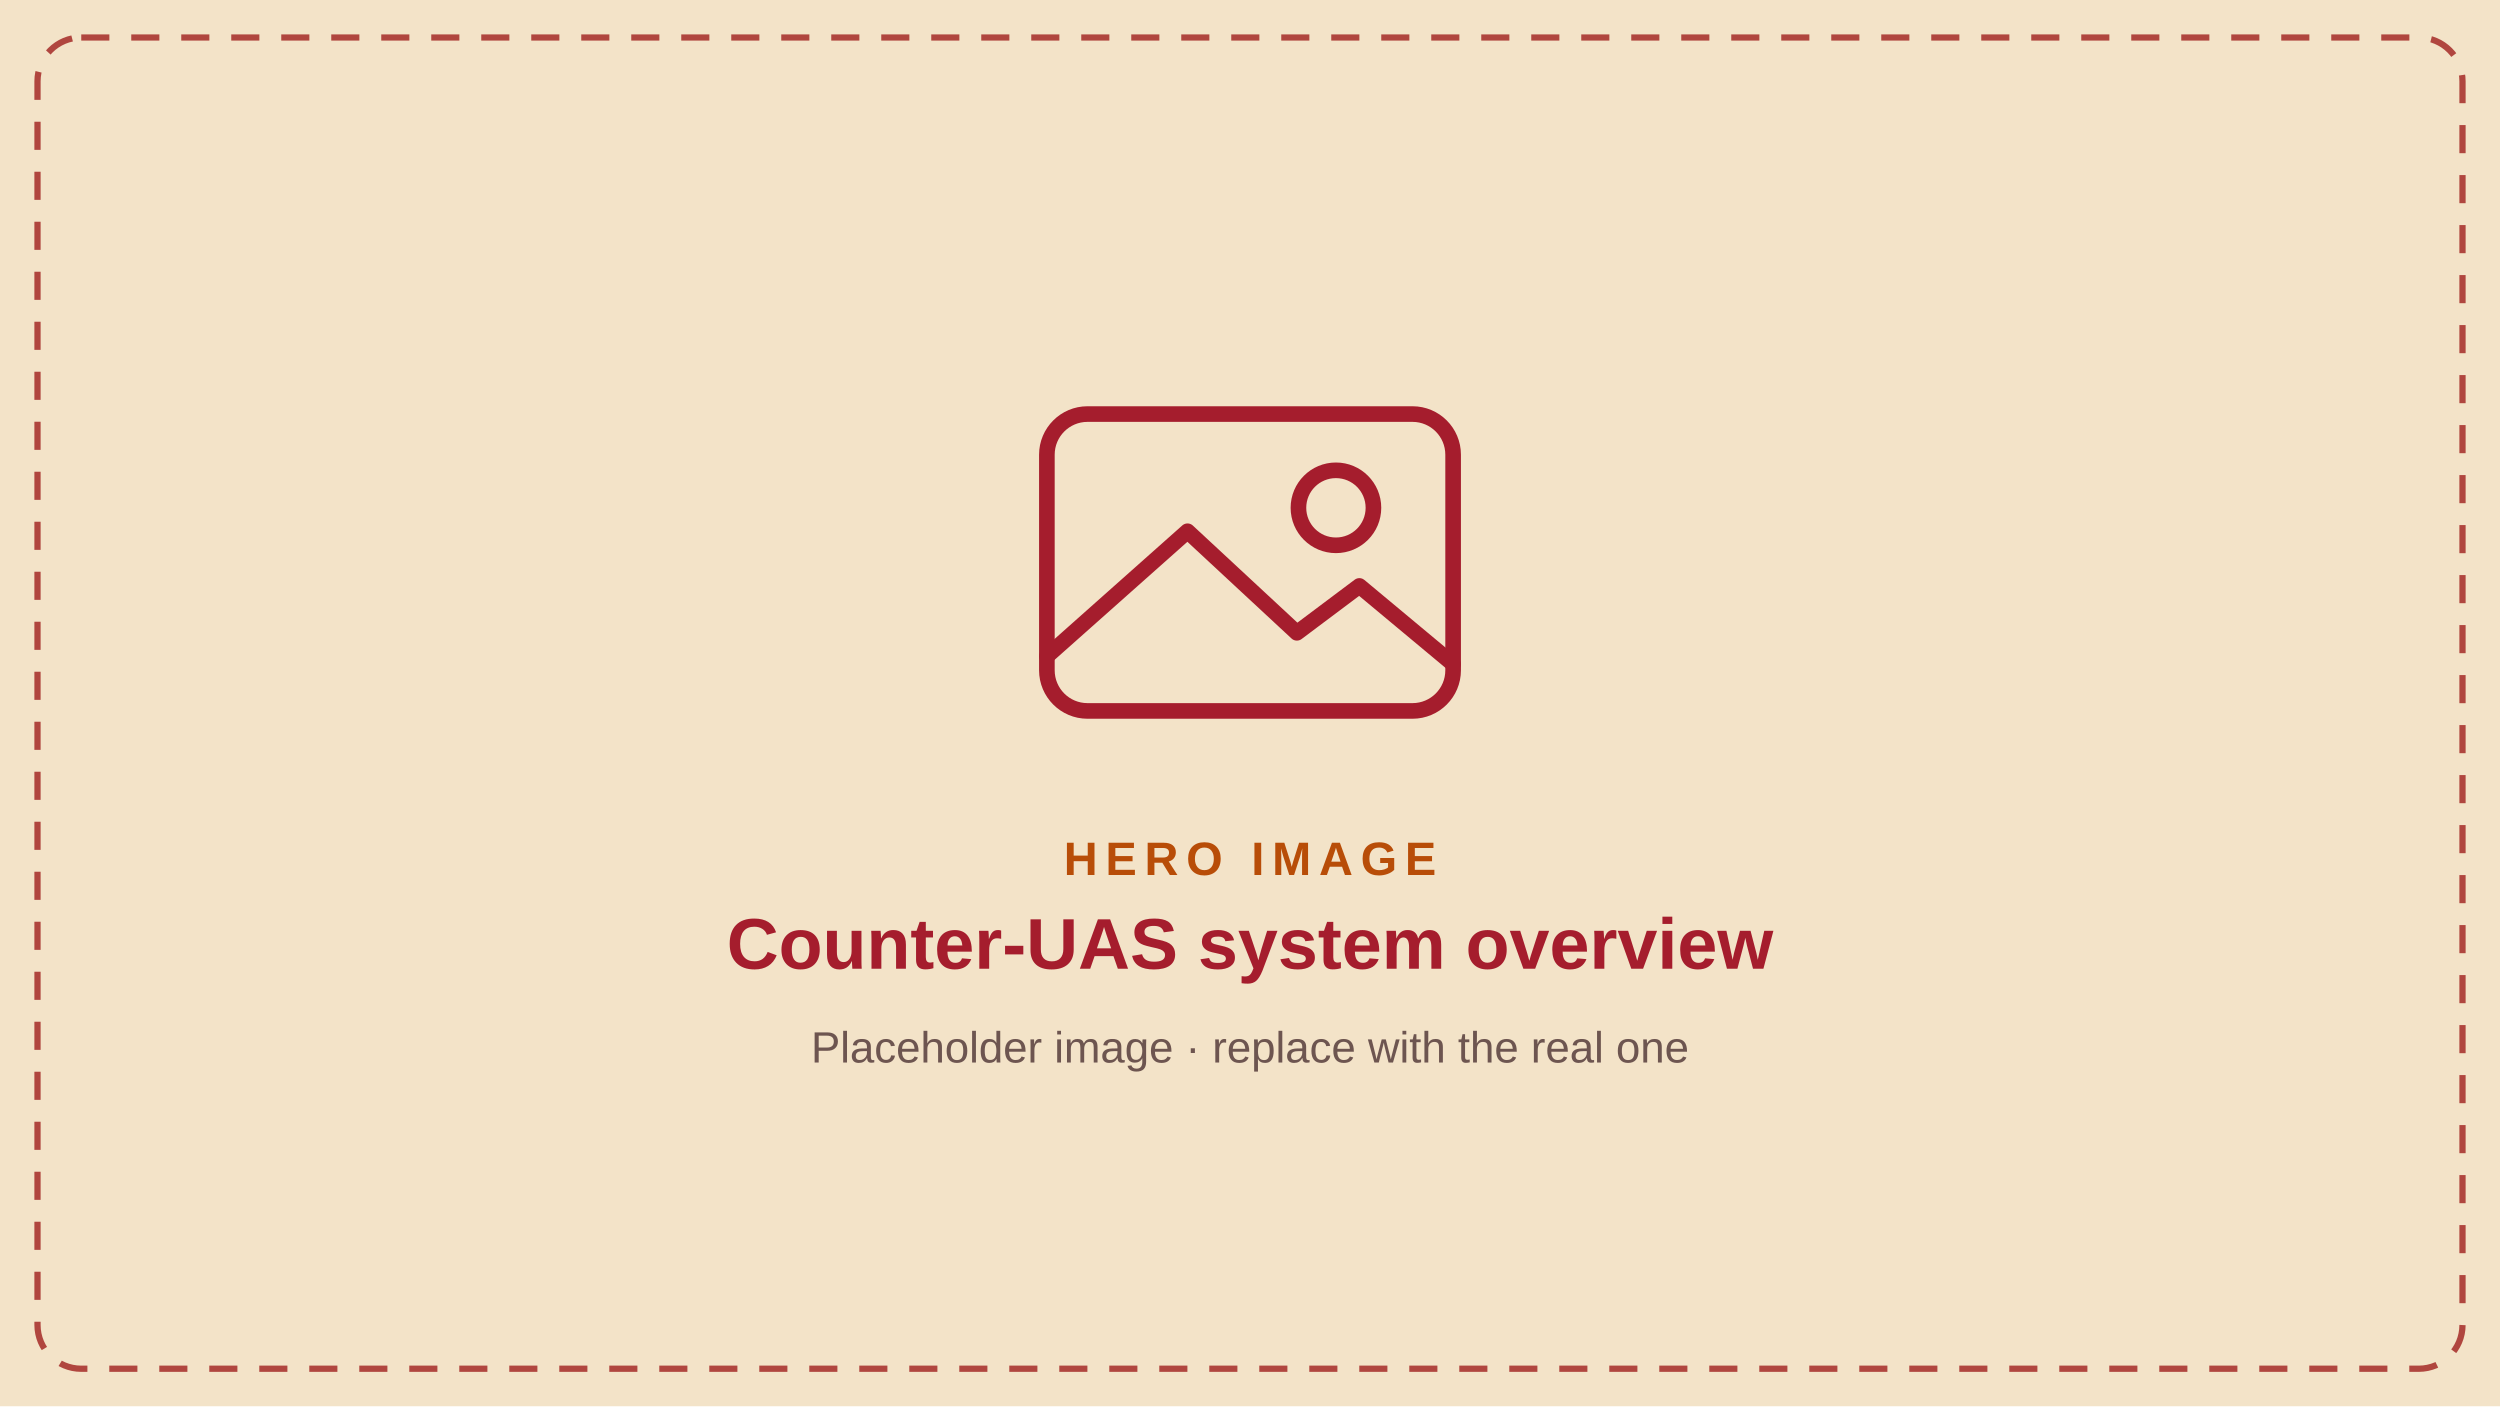
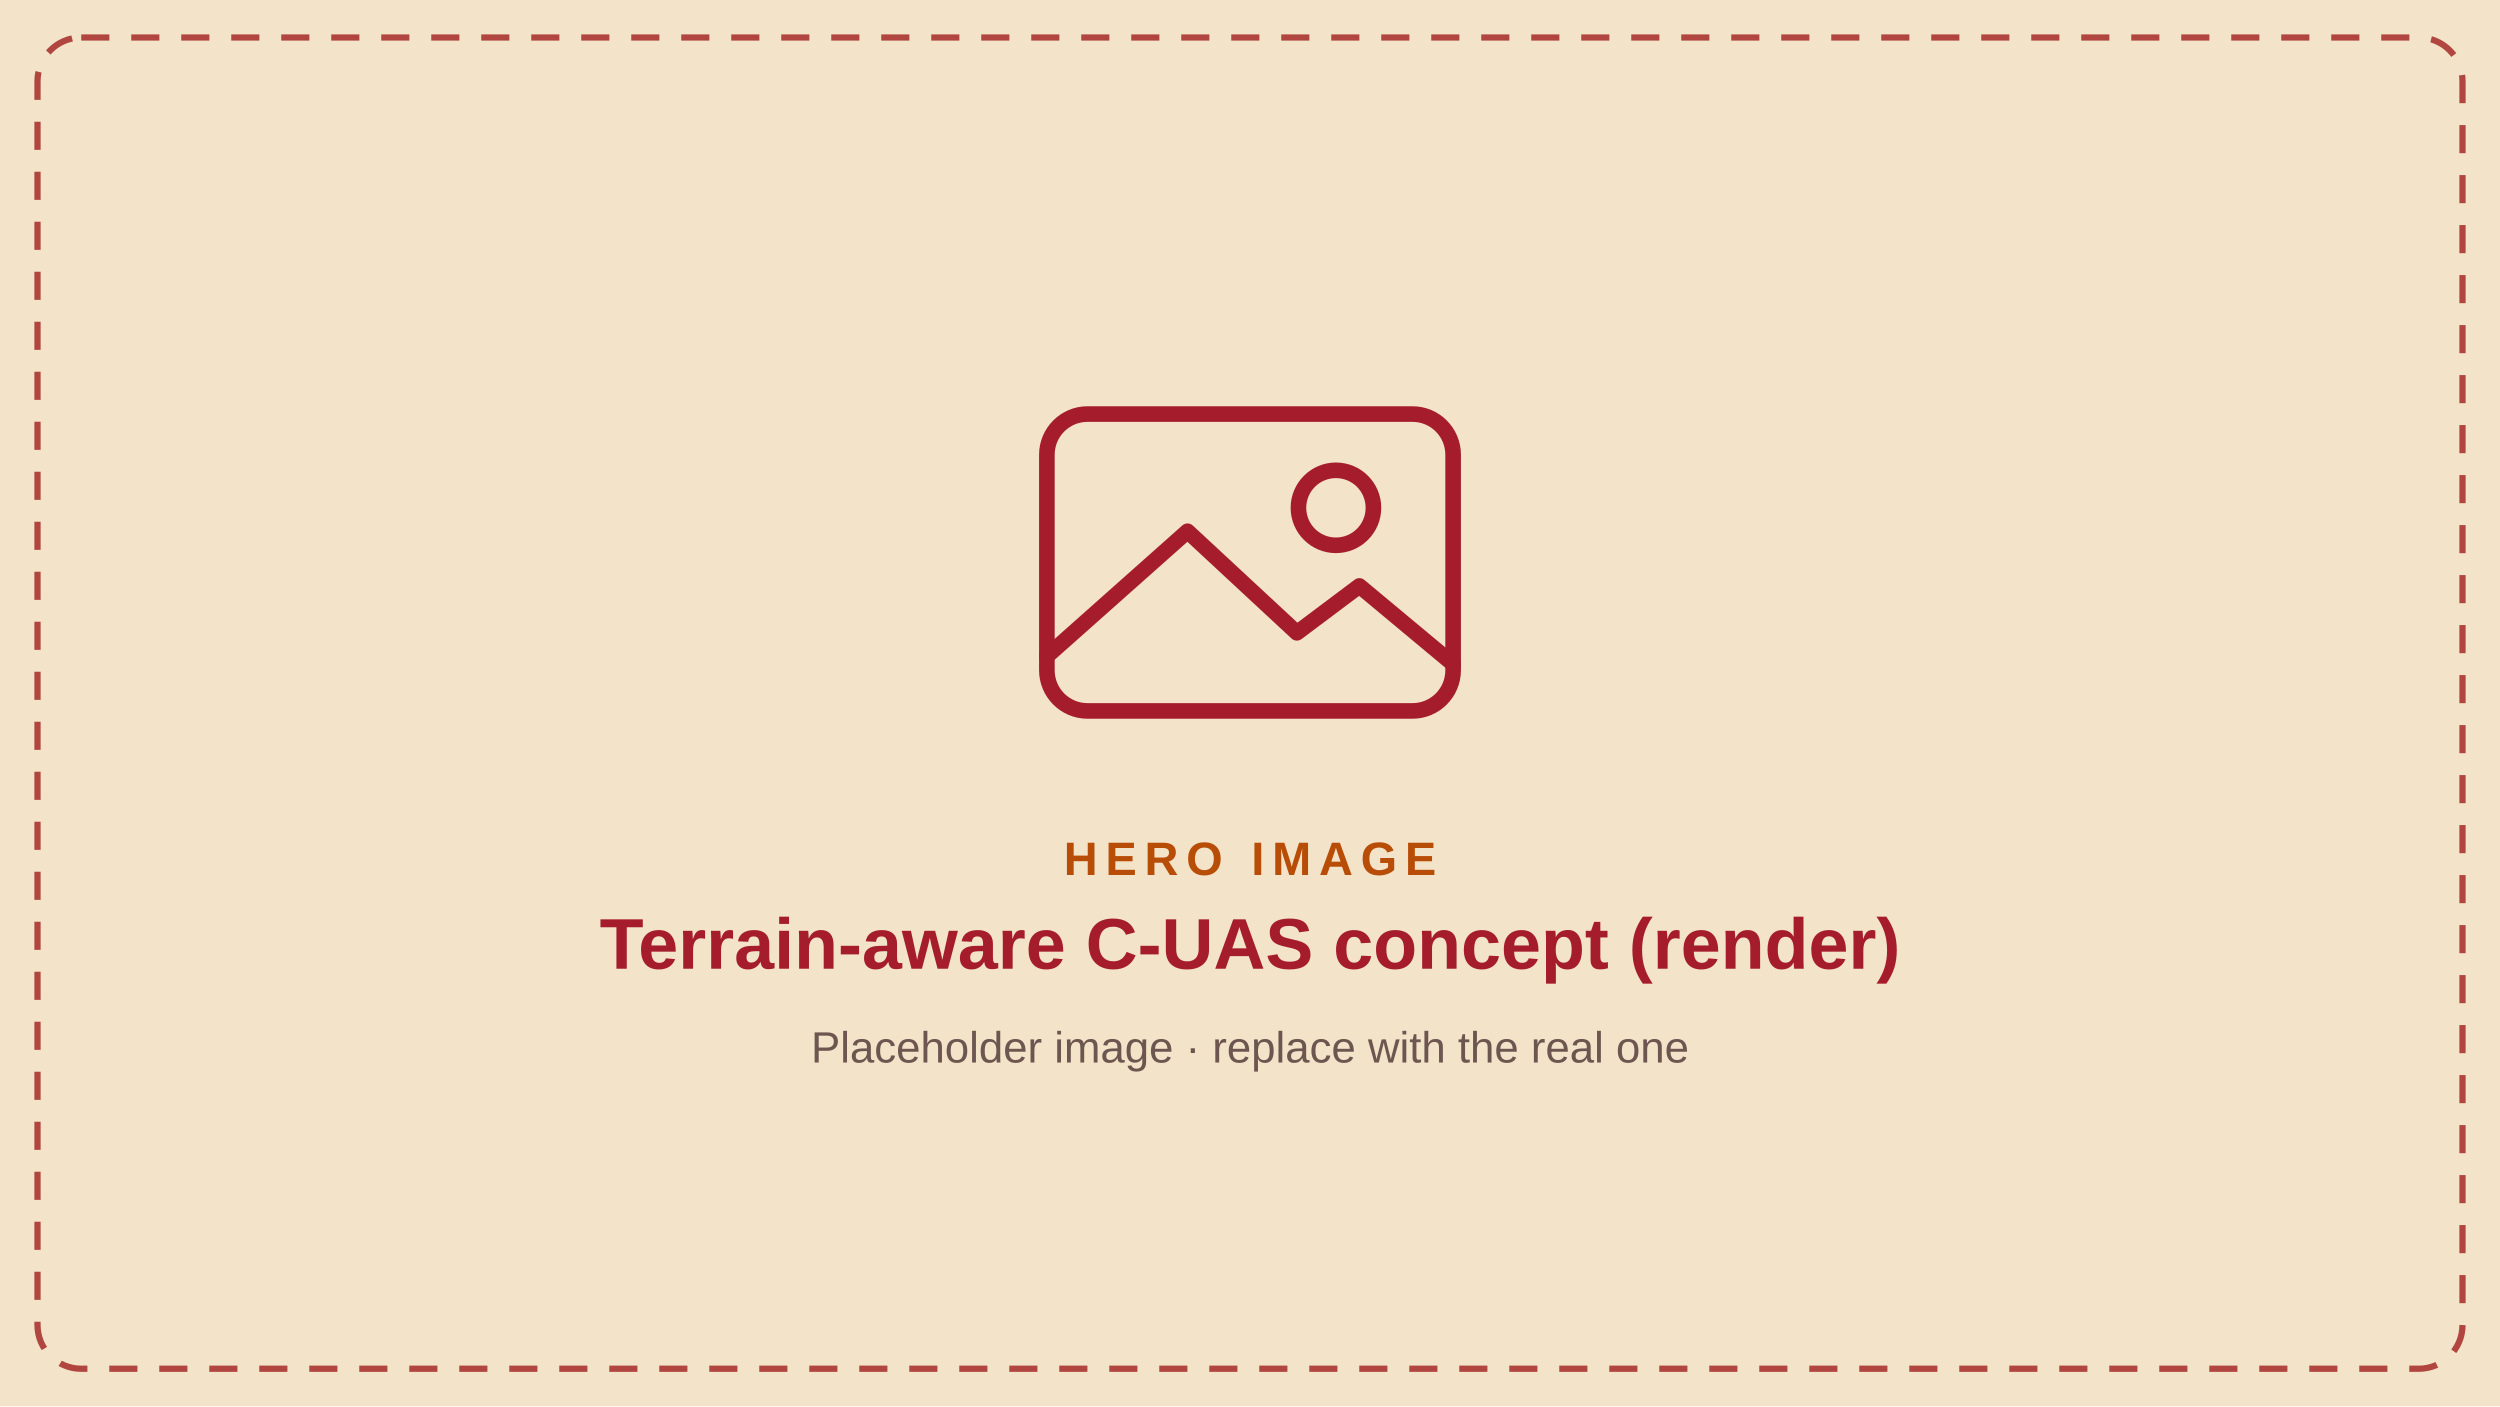
- <svg xmlns="http://www.w3.org/2000/svg" viewBox="0 0 1600 900" role="img" aria-label="Placeholder: Counter-UAS system overview">
+ <svg xmlns="http://www.w3.org/2000/svg" viewBox="0 0 1600 900" role="img" aria-label="Placeholder: Terrain-aware C-UAS concept (render)">
  <rect width="1600" height="900" fill="#f3e3c8" />
  <rect x="24" y="24" width="1552" height="852" rx="28" fill="none" stroke="#b0463f" stroke-width="4" stroke-dasharray="18 14" />
  <g transform="translate(800 360)" fill="none" stroke="#a51d2d" stroke-width="10" stroke-linecap="round" stroke-linejoin="round">
    <rect x="-130" y="-95" width="260" height="190" rx="26" />
    <circle cx="55" cy="-35" r="24" />
    <path d="M-130 60 -40 -20 30 45 70 15 130 65" />
  </g>
  <text x="800" y="560" text-anchor="middle" font-family="Arial Black, Arial, sans-serif" font-weight="800" font-size="30" letter-spacing="5" fill="#b84d08">HERO IMAGE</text>
-   <text x="800" y="620" text-anchor="middle" font-family="Arial, sans-serif" font-weight="700" font-size="46" fill="#a51d2d">Counter-UAS system overview</text>
+   <text x="800" y="620" text-anchor="middle" font-family="Arial, sans-serif" font-weight="700" font-size="46" fill="#a51d2d">Terrain-aware C-UAS concept (render)</text>
  <text x="800" y="680" text-anchor="middle" font-family="Arial, sans-serif" font-size="28" fill="#6d5550">Placeholder image · replace with the real one</text>
</svg>
